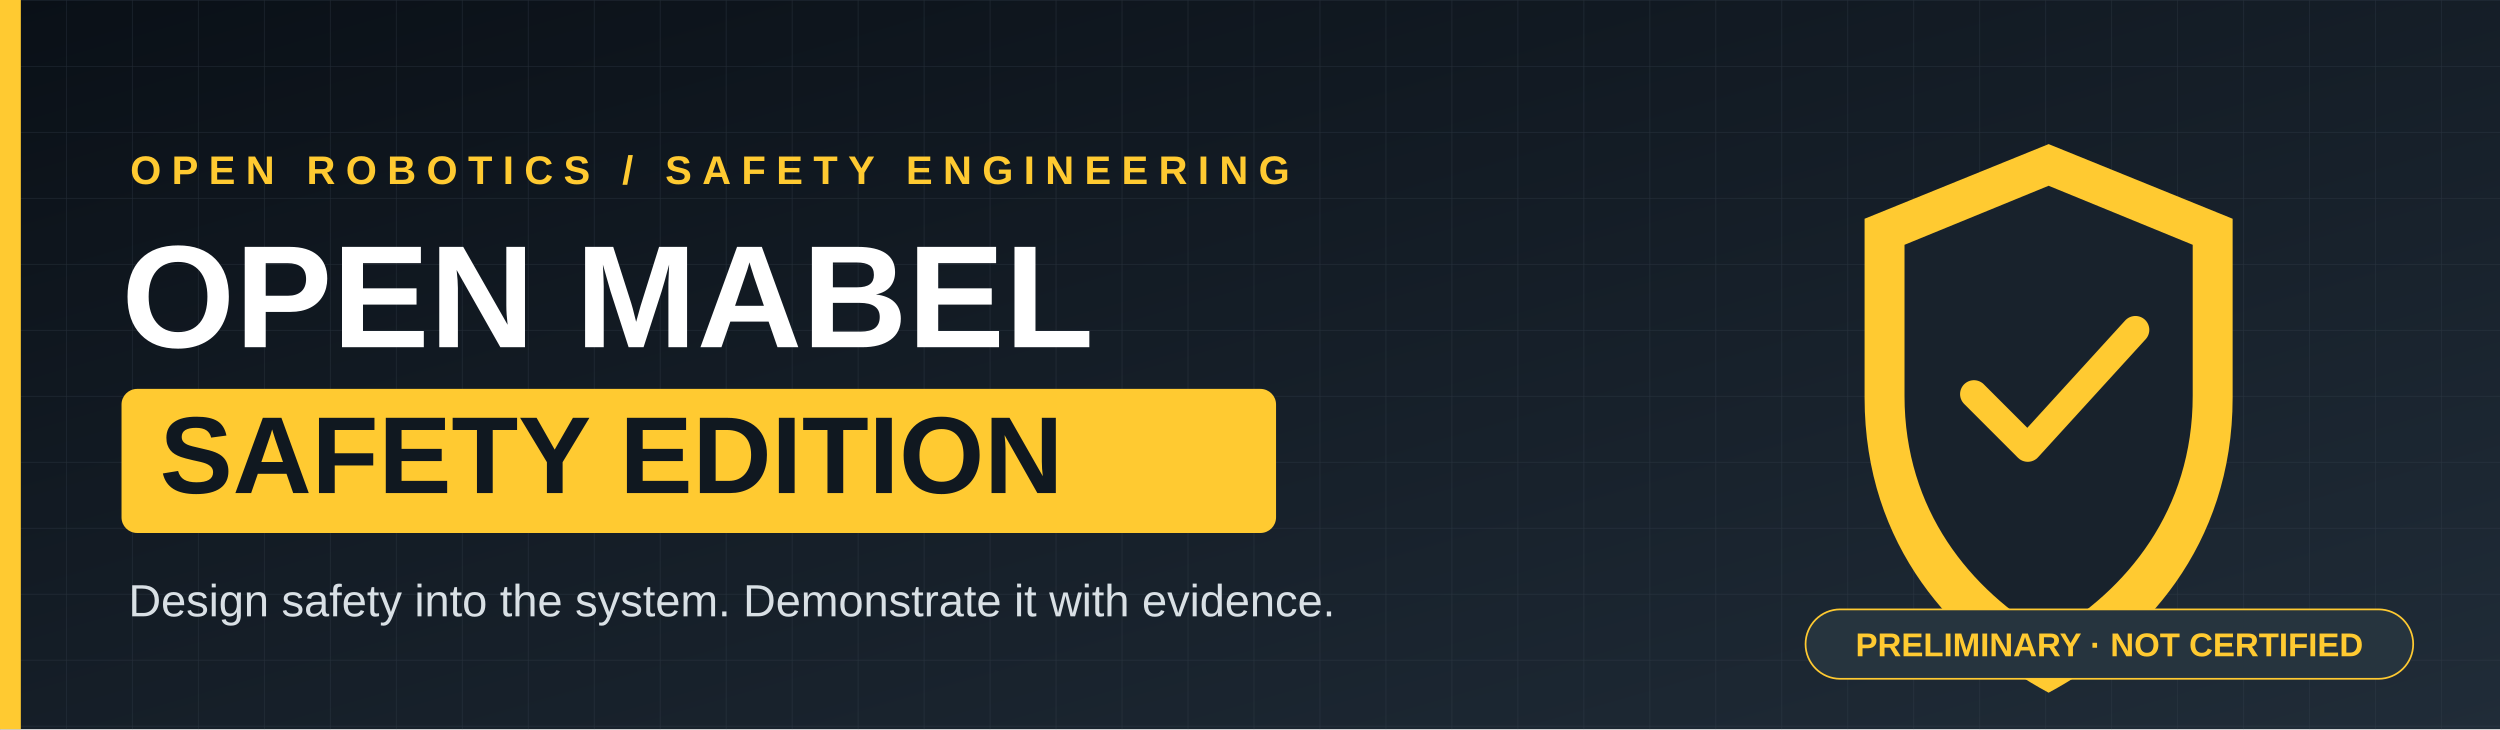
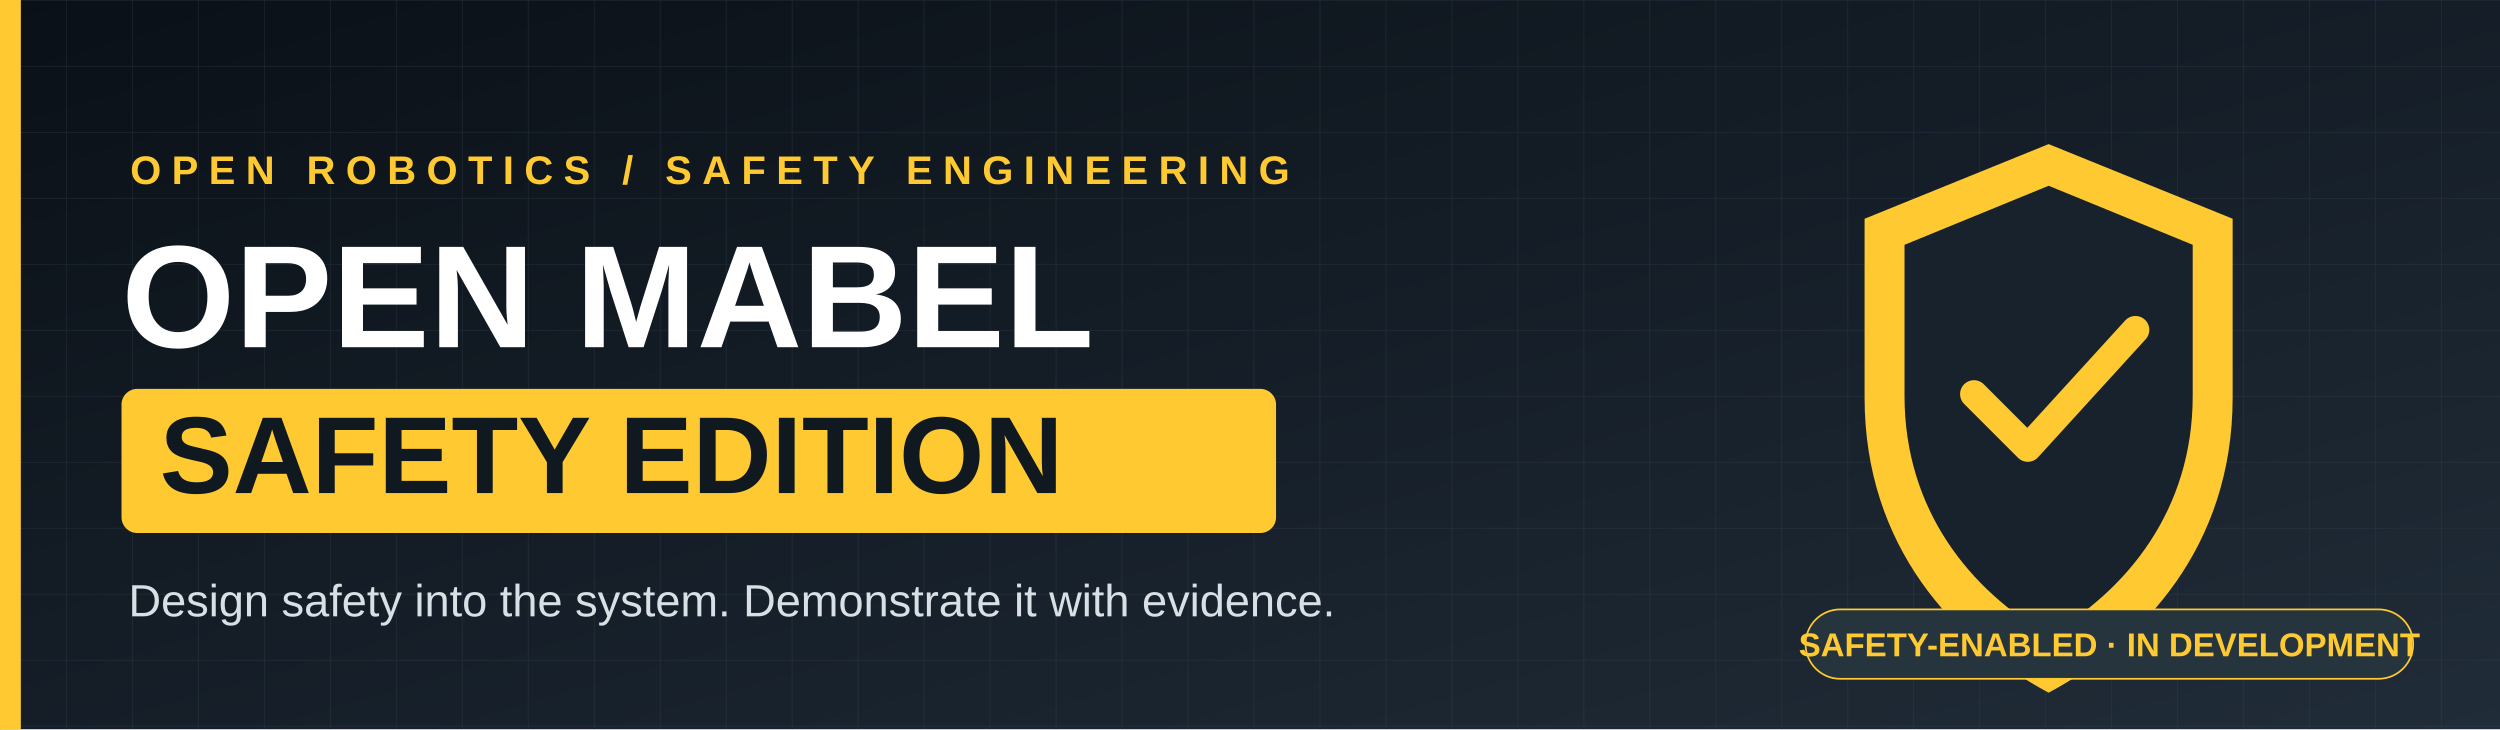
<svg xmlns="http://www.w3.org/2000/svg" viewBox="0 0 1440 420" role="img" aria-labelledby="t d">
  <defs>
    <linearGradient id="bg" x2="1" y2="1">
      <stop stop-color="#0a1017" />
      <stop offset="1" stop-color="#202c38" />
    </linearGradient>
    <pattern id="grid" width="38" height="38" patternUnits="userSpaceOnUse">
      <path d="M38 0H0V38" fill="none" stroke="#394550" stroke-width=".65" />
    </pattern>
  </defs>
  <rect width="1440" height="420" fill="url(#bg)" />
  <rect width="1440" height="420" fill="url(#grid)" opacity=".48" />
  <path d="M0 0h12v420H0z" fill="#ffca31" />
  <g font-family="Arial,Helvetica,sans-serif">
    <text x="75" y="106" font-size="23" font-weight="700" letter-spacing="6" fill="#ffca31">OPEN ROBOTICS / SAFETY ENGINEERING</text>
    <text x="70" y="200" font-size="84" font-weight="800" fill="#fff">OPEN MABEL</text>
    <rect x="70" y="224" width="665" height="83" rx="9" fill="#ffca31" />
    <text x="92" y="284" font-size="63" font-weight="800" fill="#101820">SAFETY EDITION</text>
    <text x="74" y="355" font-size="26" fill="#d9e0e5">Design safety into the system. Demonstrate it with evidence.</text>
    <g transform="translate(1080 83)">
      <path d="M100 0 206 43v103c0 86-52 141-106 170C46 287-6 232-6 146V43z" fill="#ffca31" />
      <path d="M100 24 183 58v87c0 66-38 112-83 138-45-26-83-72-83-138V58z" fill="#18222c" />
      <path d="m57 144 31 31 62-68" fill="none" stroke="#ffca31" stroke-width="16" stroke-linecap="round" stroke-linejoin="round" />
    </g>
    <rect x="1040" y="351" width="350" height="40" rx="20" fill="#26343e" stroke="#ffca31" />
-     <text x="1215" y="378" font-size="19" fill="#ffca31" text-anchor="middle" font-weight="700">PRELIMINARY · NOT CERTIFIED</text>
+     <text x="1215" y="378" font-size="19" fill="#ffca31" text-anchor="middle" font-weight="700">SAFETY-ENABLED · IN DEVELOPMENT</text>
  </g>
</svg>
